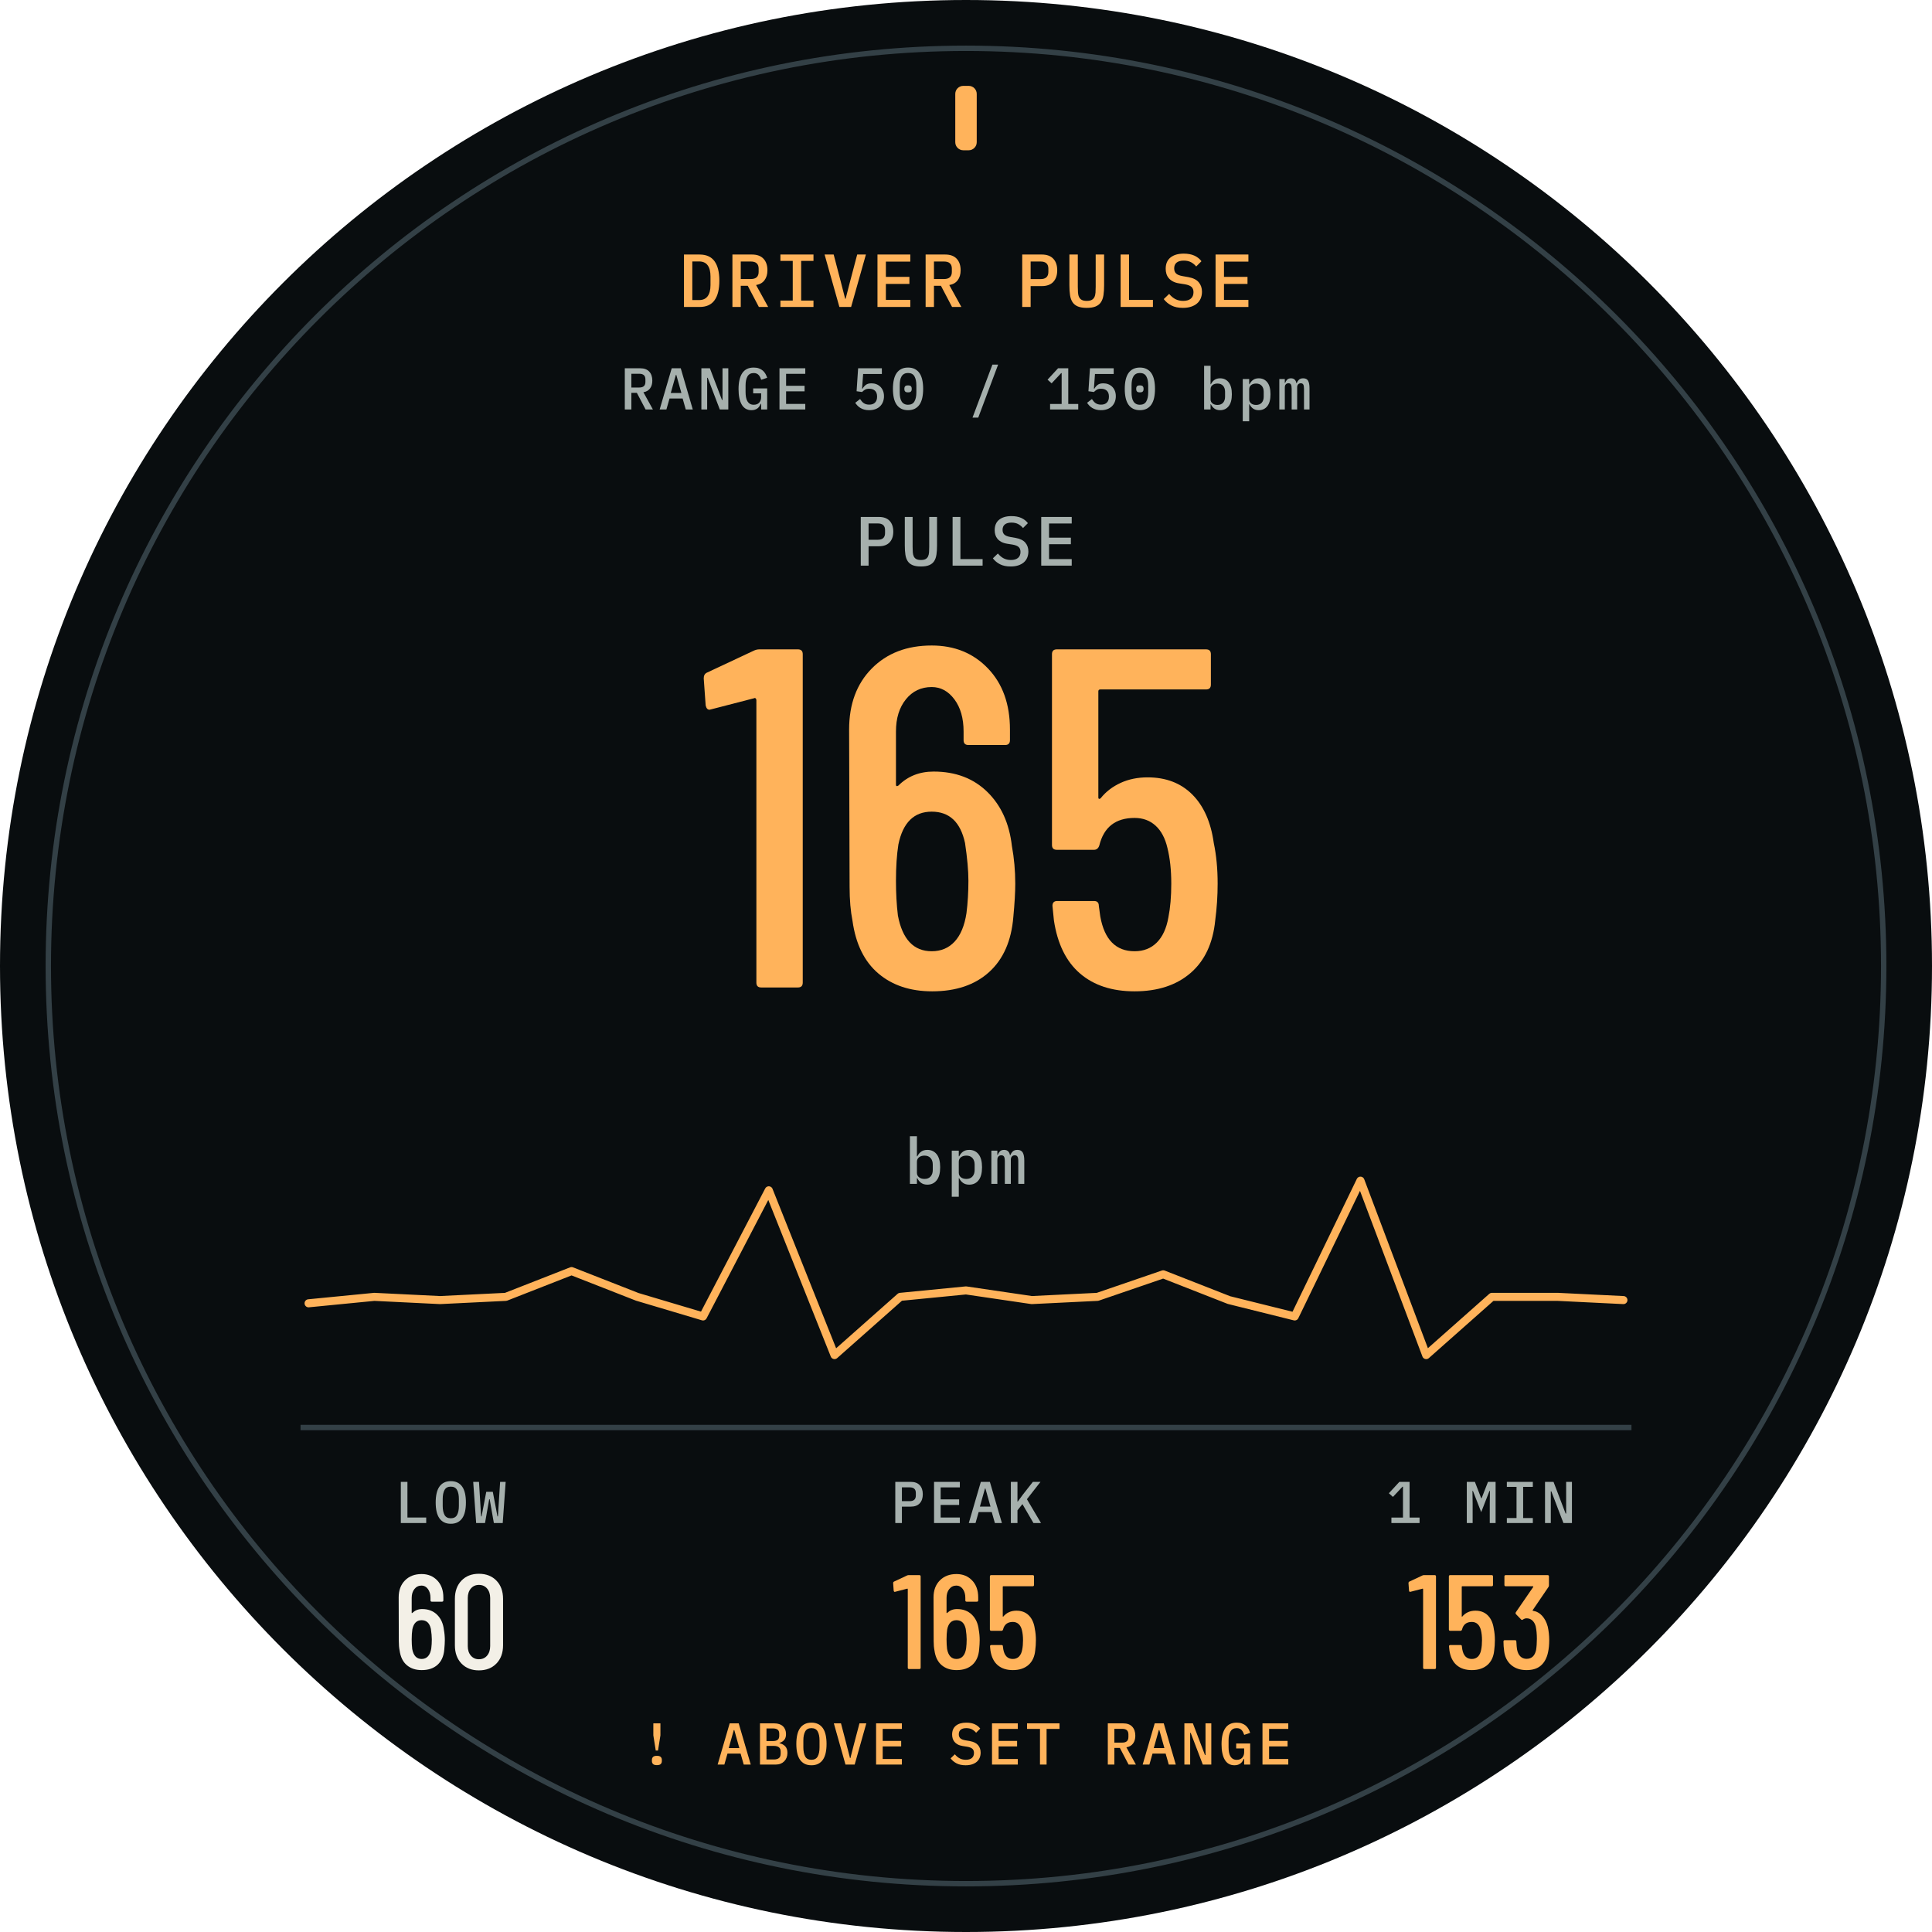
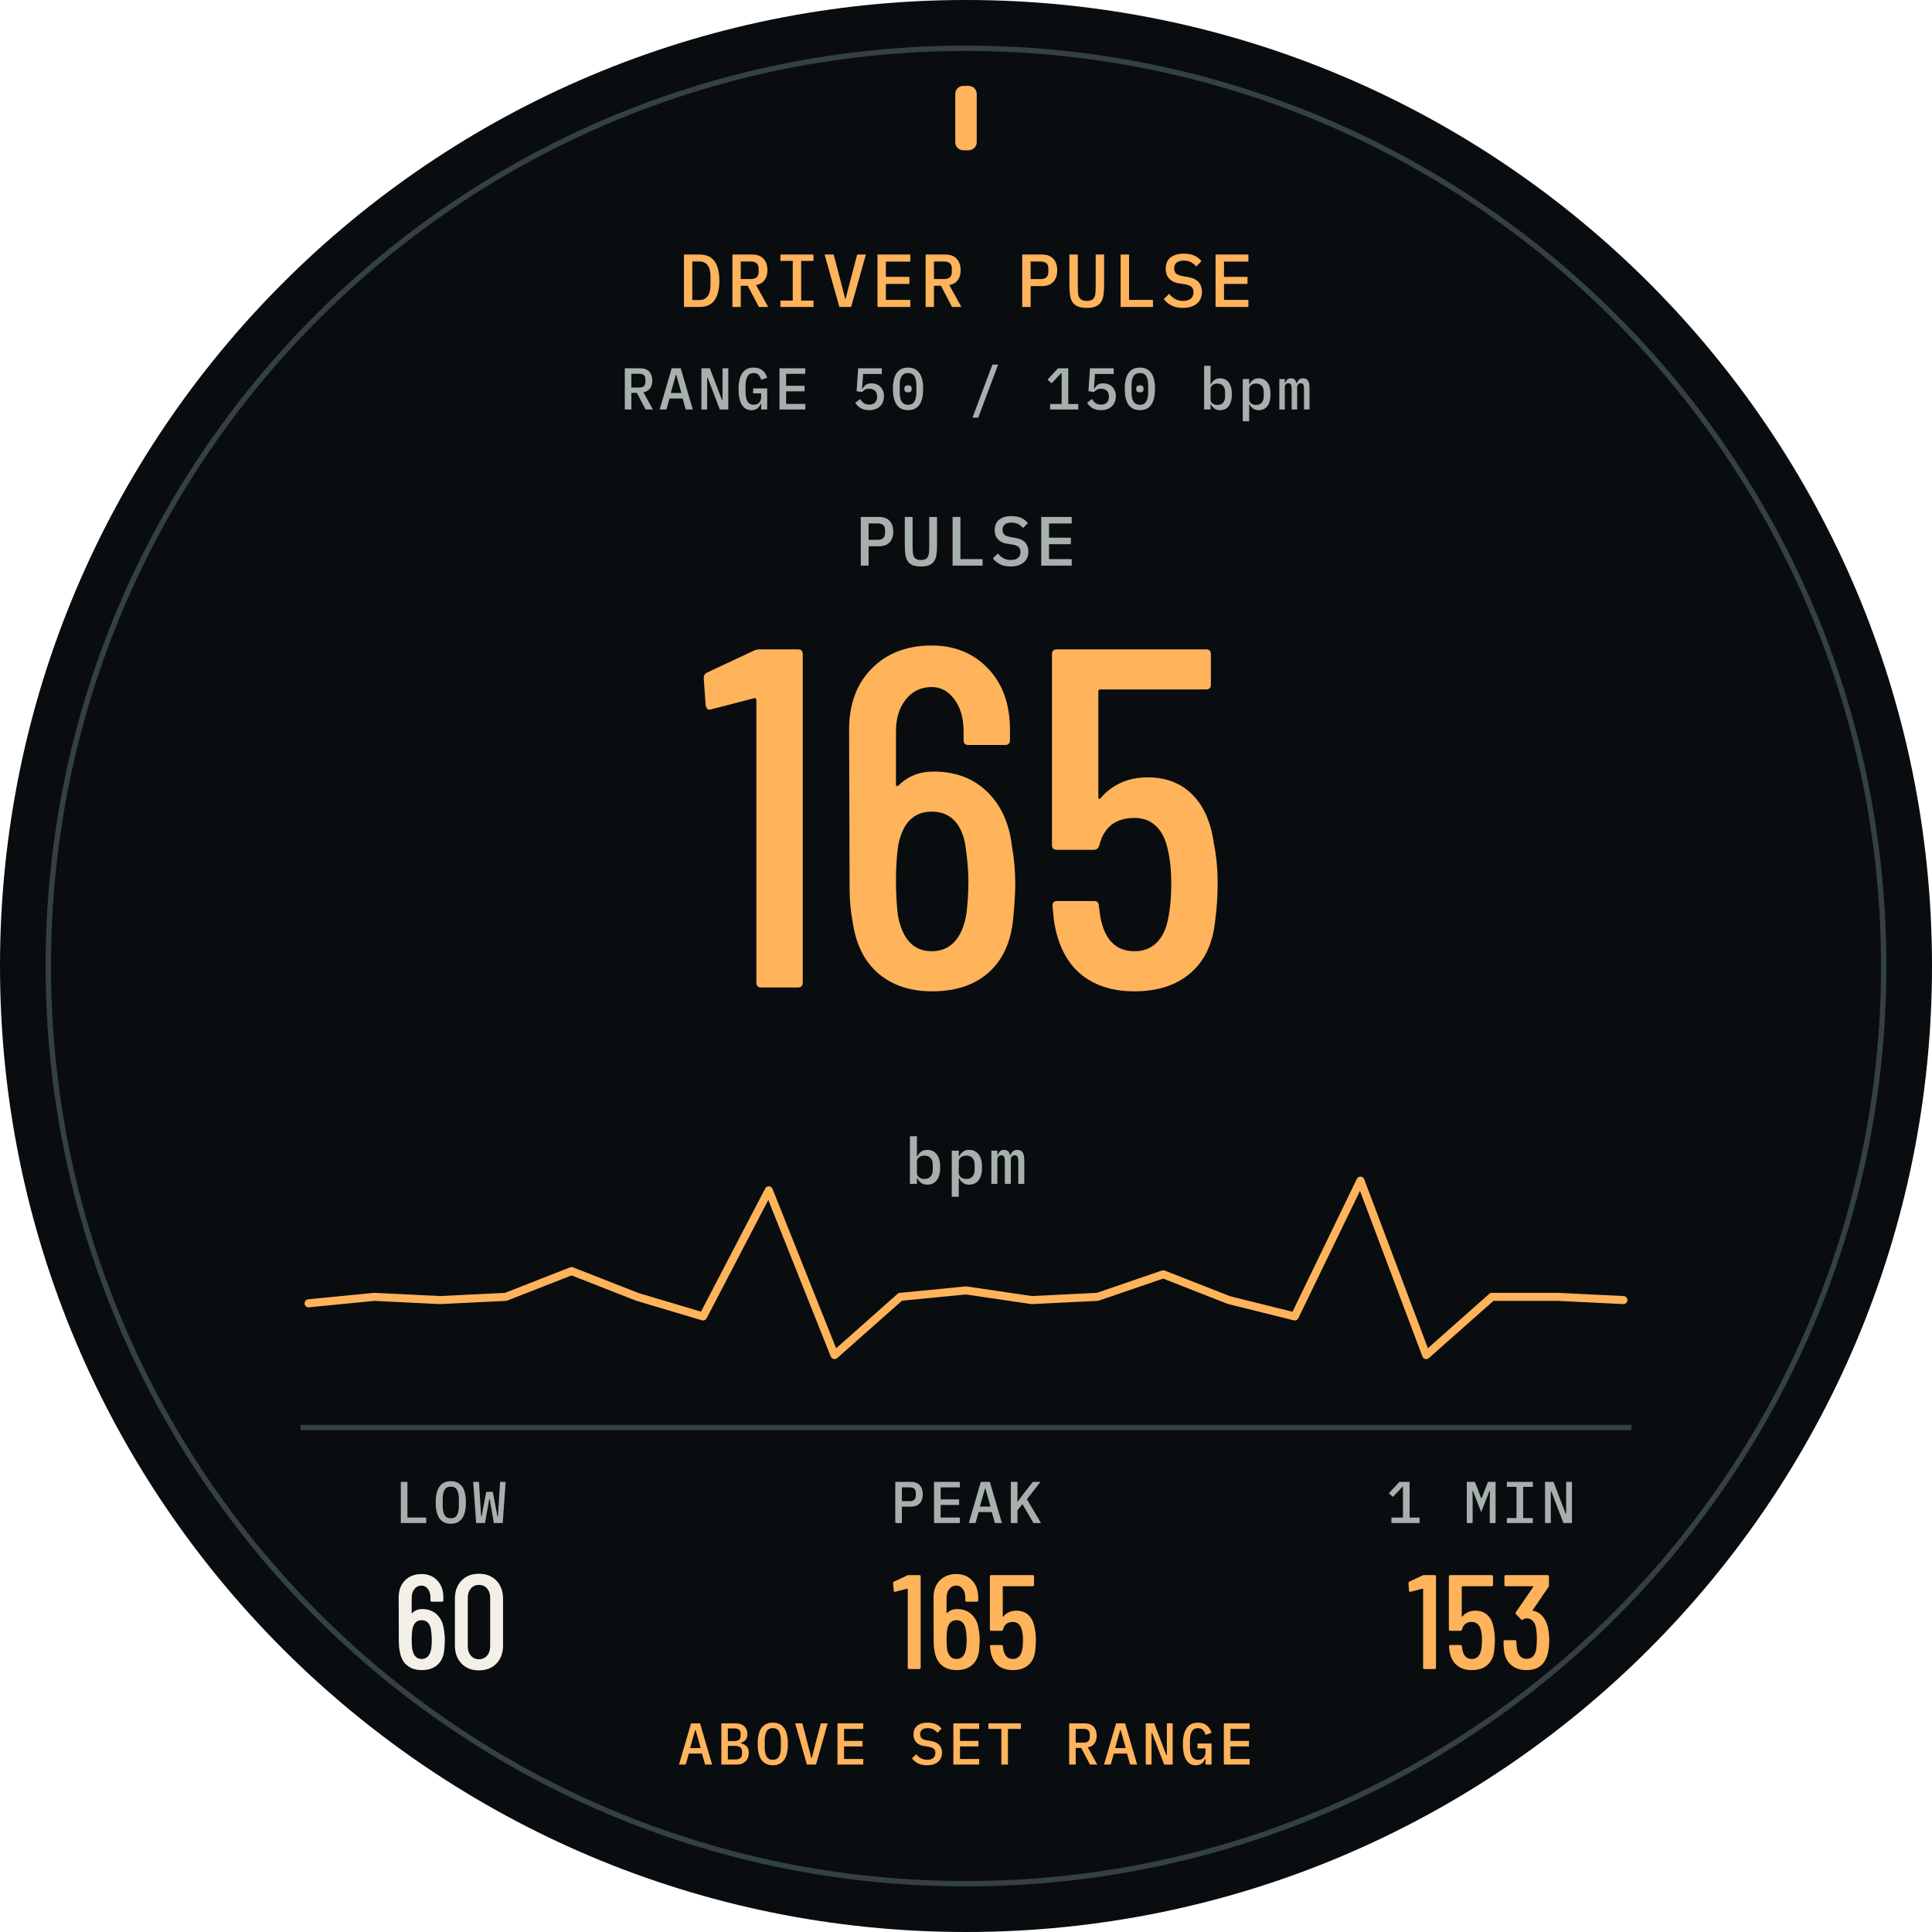
<svg xmlns="http://www.w3.org/2000/svg" width="720" height="720" viewBox="0 0 720 720" role="group" aria-label="心率 / 趋势">
  <defs>
    <clipPath id="round">
      <circle cx="360" cy="360" r="360" />
    </clipPath>
  </defs>
  <g clip-path="url(#round)">
    <circle cx="360" cy="360" r="360" fill="#090D0F" />
    <circle cx="360" cy="360" r="342" fill="none" stroke="#334046" stroke-width="2" />
    <rect x="356" y="32" width="8" height="24" rx="3" fill="#FFB35B" />
    <g aria-label="DRIVER PULSE" fill="#FFB35B">
      <path d="M254.896 94.856H260.72Q264.472 94.856 266.278 97.348Q268.084 99.84 268.084 104.628Q268.084 109.416 266.278 111.908Q264.472 114.4 260.72 114.4H254.896ZM260.524 111.824Q262.68 111.824 263.73 110.382Q264.78 108.94 264.78 106.252V103.004Q264.78 100.316 263.73 98.874Q262.68 97.432 260.524 97.432H258.004V111.824Z" />
      <path d="M276.06 114.4H272.952V94.856H280.26Q283.06 94.856 284.53 96.424Q286.0 97.992 286.0 100.736Q286.0 102.976 284.908 104.432Q283.816 105.888 281.772 106.224L286.28 114.4H282.808L278.664 106.504H276.06ZM279.812 103.984Q282.724 103.984 282.724 101.324V100.12Q282.724 97.46 279.812 97.46H276.06V103.984Z" />
      <path d="M290.84 114.4V112.02H295.432V97.236H290.84V94.856H303.16V97.236H298.568V112.02H303.16V114.4Z" />
      <path d="M312.816 114.4 307.3 94.856H310.688L313.264 104.712L314.972 111.348H315.14L316.848 104.712L319.452 94.856H322.7L317.184 114.4Z" />
      <path d="M327.008 114.4V94.856H339.244V97.488H330.144V103.172H338.908V105.804H330.144V111.768H339.244V114.4Z" />
      <path d="M348.06 114.4H344.952V94.856H352.26Q355.06 94.856 356.53 96.424Q358.0 97.992 358.0 100.736Q358.0 102.976 356.908 104.432Q355.816 105.888 353.772 106.224L358.28 114.4H354.808L350.664 106.504H348.06ZM351.812 103.984Q354.724 103.984 354.724 101.324V100.12Q354.724 97.46 351.812 97.46H348.06V103.984Z" />
      <path d="M380.952 114.4V94.856H388.26Q391.06 94.856 392.53 96.424Q394.0 97.992 394.0 100.736Q394.0 103.48 392.53 105.048Q391.06 106.616 388.26 106.616H384.088V114.4ZM384.088 104.012H387.784Q390.696 104.012 390.696 101.324V100.12Q390.696 97.46 387.784 97.46H384.088Z" />
      <path d="M401.668 94.856V106.868Q401.668 108.072 401.738 109.052Q401.808 110.032 402.144 110.718Q402.48 111.404 403.152 111.768Q403.824 112.132 405.0 112.132Q406.176 112.132 406.848 111.768Q407.52 111.404 407.856 110.718Q408.192 110.032 408.262 109.052Q408.332 108.072 408.332 106.868V94.856H411.468V106.308Q411.468 108.408 411.23 109.99Q410.992 111.572 410.292 112.622Q409.592 113.672 408.318 114.204Q407.044 114.736 405.0 114.736Q402.956 114.736 401.682 114.204Q400.408 113.672 399.708 112.622Q399.008 111.572 398.77 109.99Q398.532 108.408 398.532 106.308V94.856Z" />
      <path d="M417.624 114.4V94.856H420.76V111.768H429.664V114.4Z" />
      <path d="M440.832 114.736Q438.284 114.736 436.548 113.84Q434.812 112.944 433.692 111.46L435.708 109.528Q436.828 110.872 438.088 111.502Q439.348 112.132 440.944 112.132Q442.792 112.132 443.786 111.292Q444.78 110.452 444.78 108.884Q444.78 107.624 444.052 106.938Q443.324 106.252 441.56 105.944L439.432 105.608Q438.032 105.384 437.08 104.866Q436.128 104.348 435.54 103.634Q434.952 102.92 434.686 102.038Q434.42 101.156 434.42 100.176Q434.42 97.404 436.212 95.962Q438.004 94.52 441.14 94.52Q443.464 94.52 445.102 95.262Q446.74 96.004 447.748 97.348L445.788 99.308Q444.976 98.328 443.87 97.726Q442.764 97.124 441.14 97.124Q439.404 97.124 438.494 97.866Q437.584 98.608 437.584 100.036Q437.584 101.24 438.298 101.926Q439.012 102.612 440.832 102.92L442.904 103.284Q445.536 103.76 446.74 105.202Q447.944 106.644 447.944 108.716Q447.944 110.06 447.482 111.18Q447.02 112.3 446.11 113.084Q445.2 113.868 443.87 114.302Q442.54 114.736 440.832 114.736Z" />
      <path d="M453.008 114.4V94.856H465.244V97.488H456.144V103.172H464.908V105.804H456.144V111.768H465.244V114.4Z" />
    </g>
    <g aria-label="RANGE 50 / 150 bpm" fill="#A6B0AD">
      <path d="M235.29 152.6H232.848V137.244H238.59Q240.79 137.244 241.945 138.476Q243.1 139.708 243.1 141.864Q243.1 143.624 242.242 144.768Q241.384 145.912 239.778 146.176L243.32 152.6H240.592L237.336 146.396H235.29ZM238.238 144.416Q240.526 144.416 240.526 142.326V141.38Q240.526 139.29 238.238 139.29H235.29V144.416Z" />
      <path d="M255.564 152.6 254.398 148.508H249.514L248.348 152.6H245.84L250.328 137.244H253.694L258.182 152.6ZM252.044 139.73H251.868L249.976 146.462H253.936Z" />
      <path d="M263.738 140.786H263.54V152.6H261.384V137.244H264.552L269.062 149.058H269.26V137.244H271.416V152.6H268.248Z" />
      <path d="M283.66 150.488H283.506Q283.308 150.95 283.033 151.379Q282.758 151.808 282.351 152.138Q281.944 152.468 281.372 152.666Q280.8 152.864 280.052 152.864Q277.654 152.864 276.444 150.818Q275.234 148.772 275.234 145.032Q275.234 141.116 276.62 139.048Q278.006 136.98 280.866 136.98Q281.988 136.98 282.835 137.288Q283.682 137.596 284.276 138.113Q284.87 138.63 285.266 139.323Q285.662 140.016 285.904 140.786L283.682 141.534Q283.506 141.028 283.286 140.577Q283.066 140.126 282.747 139.774Q282.428 139.422 281.977 139.224Q281.526 139.026 280.888 139.026Q279.282 139.026 278.567 140.269Q277.852 141.512 277.852 143.624V146.066Q277.852 147.122 278.006 148.002Q278.16 148.882 278.523 149.509Q278.886 150.136 279.469 150.488Q280.052 150.84 280.888 150.84Q282.23 150.84 282.945 150.037Q283.66 149.234 283.66 147.98V146.594H280.69V144.746H285.904V152.6H283.66Z" />
      <path d="M290.492 152.6V137.244H300.106V139.312H292.956V143.778H299.842V145.846H292.956V150.532H300.106V152.6Z" />
      <path d="M328.642 139.378H321.668L321.272 144.834H321.448Q321.976 143.932 322.724 143.393Q323.472 142.854 324.77 142.854Q325.76 142.854 326.607 143.184Q327.454 143.514 328.081 144.13Q328.708 144.746 329.071 145.637Q329.434 146.528 329.434 147.65Q329.434 148.794 329.06 149.751Q328.686 150.708 327.982 151.401Q327.278 152.094 326.244 152.479Q325.21 152.864 323.89 152.864Q322.856 152.864 322.053 152.633Q321.25 152.402 320.623 152.017Q319.996 151.632 319.534 151.137Q319.072 150.642 318.72 150.114L320.524 148.706Q320.81 149.146 321.129 149.531Q321.448 149.916 321.844 150.202Q322.24 150.488 322.757 150.642Q323.274 150.796 323.934 150.796Q325.364 150.796 326.112 150.015Q326.86 149.234 326.86 147.892V147.716Q326.86 146.374 326.101 145.626Q325.342 144.878 323.934 144.878Q322.9 144.878 322.306 145.252Q321.712 145.626 321.272 146.088L319.226 145.802L319.798 137.244H328.642Z" />
      <path d="M338.4 152.864Q336.948 152.864 335.881 152.325Q334.814 151.786 334.121 150.774Q333.428 149.762 333.098 148.288Q332.768 146.814 332.768 144.922Q332.768 143.052 333.098 141.567Q333.428 140.082 334.121 139.07Q334.814 138.058 335.881 137.519Q336.948 136.98 338.4 136.98Q339.852 136.98 340.919 137.519Q341.986 138.058 342.679 139.07Q343.372 140.082 343.702 141.567Q344.032 143.052 344.032 144.922Q344.032 146.814 343.702 148.288Q343.372 149.762 342.679 150.774Q341.986 151.786 340.919 152.325Q339.852 152.864 338.4 152.864ZM338.4 150.84Q340.072 150.84 340.787 149.597Q341.502 148.354 341.502 146.242V143.602Q341.502 141.49 340.787 140.247Q340.072 139.004 338.4 139.004Q337.564 139.004 336.97 139.323Q336.376 139.642 336.002 140.247Q335.628 140.852 335.463 141.699Q335.298 142.546 335.298 143.602V146.242Q335.298 147.298 335.463 148.145Q335.628 148.992 336.002 149.597Q336.376 150.202 336.97 150.521Q337.564 150.84 338.4 150.84ZM338.4 146.22Q337.63 146.22 337.333 145.912Q337.036 145.604 337.036 145.164V144.68Q337.036 144.24 337.333 143.932Q337.63 143.624 338.4 143.624Q339.17 143.624 339.467 143.932Q339.764 144.24 339.764 144.68V145.164Q339.764 145.604 339.467 145.912Q339.17 146.22 338.4 146.22Z" />
      <path d="M362.426 155.636 369.84 135.88H371.974L364.56 155.636Z" />
      <path d="M391.336 152.6V150.554H395.648V139.048H395.472L391.908 142.854L390.39 141.49L394.306 137.244H398.112V150.554H401.83V152.6Z" />
      <path d="M415.042 139.378H408.068L407.672 144.834H407.848Q408.376 143.932 409.124 143.393Q409.872 142.854 411.17 142.854Q412.16 142.854 413.007 143.184Q413.854 143.514 414.481 144.13Q415.108 144.746 415.471 145.637Q415.834 146.528 415.834 147.65Q415.834 148.794 415.46 149.751Q415.086 150.708 414.382 151.401Q413.678 152.094 412.644 152.479Q411.61 152.864 410.29 152.864Q409.256 152.864 408.453 152.633Q407.65 152.402 407.023 152.017Q406.396 151.632 405.934 151.137Q405.472 150.642 405.12 150.114L406.924 148.706Q407.21 149.146 407.529 149.531Q407.848 149.916 408.244 150.202Q408.64 150.488 409.157 150.642Q409.674 150.796 410.334 150.796Q411.764 150.796 412.512 150.015Q413.26 149.234 413.26 147.892V147.716Q413.26 146.374 412.501 145.626Q411.742 144.878 410.334 144.878Q409.3 144.878 408.706 145.252Q408.112 145.626 407.672 146.088L405.626 145.802L406.198 137.244H415.042Z" />
      <path d="M424.8 152.864Q423.348 152.864 422.281 152.325Q421.214 151.786 420.521 150.774Q419.828 149.762 419.498 148.288Q419.168 146.814 419.168 144.922Q419.168 143.052 419.498 141.567Q419.828 140.082 420.521 139.07Q421.214 138.058 422.281 137.519Q423.348 136.98 424.8 136.98Q426.252 136.98 427.319 137.519Q428.386 138.058 429.079 139.07Q429.772 140.082 430.102 141.567Q430.432 143.052 430.432 144.922Q430.432 146.814 430.102 148.288Q429.772 149.762 429.079 150.774Q428.386 151.786 427.319 152.325Q426.252 152.864 424.8 152.864ZM424.8 150.84Q426.472 150.84 427.187 149.597Q427.902 148.354 427.902 146.242V143.602Q427.902 141.49 427.187 140.247Q426.472 139.004 424.8 139.004Q423.964 139.004 423.37 139.323Q422.776 139.642 422.402 140.247Q422.028 140.852 421.863 141.699Q421.698 142.546 421.698 143.602V146.242Q421.698 147.298 421.863 148.145Q422.028 148.992 422.402 149.597Q422.776 150.202 423.37 150.521Q423.964 150.84 424.8 150.84ZM424.8 146.22Q424.03 146.22 423.733 145.912Q423.436 145.604 423.436 145.164V144.68Q423.436 144.24 423.733 143.932Q424.03 143.624 424.8 143.624Q425.57 143.624 425.867 143.932Q426.164 144.24 426.164 144.68V145.164Q426.164 145.604 425.867 145.912Q425.57 146.22 424.8 146.22Z" />
      <path d="M448.738 136.32H451.136V143.184H451.268Q451.774 142.15 452.61 141.567Q453.446 140.984 454.7 140.984Q456.702 140.984 457.89 142.48Q459.078 143.976 459.078 146.924Q459.078 149.872 457.89 151.368Q456.702 152.864 454.7 152.864Q453.446 152.864 452.61 152.281Q451.774 151.698 451.268 150.664H451.136V152.6H448.738ZM453.71 150.906Q455.074 150.906 455.811 150.07Q456.548 149.234 456.548 147.848V146.0Q456.548 144.614 455.811 143.778Q455.074 142.942 453.71 142.942Q453.182 142.942 452.72 143.074Q452.258 143.206 451.906 143.47Q451.554 143.734 451.345 144.119Q451.136 144.504 451.136 145.032V148.816Q451.136 149.344 451.345 149.729Q451.554 150.114 451.906 150.378Q452.258 150.642 452.72 150.774Q453.182 150.906 453.71 150.906Z" />
      <path d="M463.138 141.248H465.536V143.184H465.668Q466.174 142.15 467.01 141.567Q467.846 140.984 469.1 140.984Q471.102 140.984 472.29 142.48Q473.478 143.976 473.478 146.924Q473.478 149.872 472.29 151.368Q471.102 152.864 469.1 152.864Q467.846 152.864 467.01 152.281Q466.174 151.698 465.668 150.664H465.536V157.0H463.138ZM468.11 150.906Q469.474 150.906 470.211 150.07Q470.948 149.234 470.948 147.848V146.0Q470.948 144.614 470.211 143.778Q469.474 142.942 468.11 142.942Q467.582 142.942 467.12 143.074Q466.658 143.206 466.306 143.47Q465.954 143.734 465.745 144.119Q465.536 144.504 465.536 145.032V148.816Q465.536 149.344 465.745 149.729Q465.954 150.114 466.306 150.378Q466.658 150.642 467.12 150.774Q467.582 150.906 468.11 150.906Z" />
      <path d="M476.768 152.6V141.248H478.814V142.722H478.924Q479.188 141.996 479.683 141.49Q480.178 140.984 481.102 140.984Q482.004 140.984 482.499 141.479Q482.994 141.974 483.126 142.832H483.214Q483.522 142.062 484.072 141.523Q484.622 140.984 485.656 140.984Q486.976 140.984 487.493 141.908Q488.01 142.832 488.01 144.614V152.6H485.964V144.922Q485.964 143.734 485.678 143.283Q485.392 142.832 484.754 142.832Q484.182 142.832 483.797 143.217Q483.412 143.602 483.412 144.372V152.6H481.366V144.922Q481.366 143.734 481.091 143.283Q480.816 142.832 480.178 142.832Q479.584 142.832 479.199 143.217Q478.814 143.602 478.814 144.372V152.6Z" />
    </g>
    <g data-field="heart" data-state="alert" data-severity="advisory" aria-label="ABOVE SET RANGE">
      <g aria-label="PULSE" fill="#A6B0AD">
        <path d="M320.784 210.8V192.652H327.57Q330.17 192.652 331.535 194.108Q332.9 195.564 332.9 198.112Q332.9 200.66 331.535 202.116Q330.17 203.572 327.57 203.572H323.696V210.8ZM323.696 201.154H327.128Q329.832 201.154 329.832 198.658V197.54Q329.832 195.07 327.128 195.07H323.696Z" />
        <path d="M340.106 192.652V203.806Q340.106 204.924 340.171 205.834Q340.236 206.744 340.548 207.381Q340.86 208.018 341.484 208.356Q342.108 208.694 343.2 208.694Q344.292 208.694 344.916 208.356Q345.54 208.018 345.852 207.381Q346.164 206.744 346.229 205.834Q346.294 204.924 346.294 203.806V192.652H349.206V203.286Q349.206 205.236 348.985 206.705Q348.764 208.174 348.114 209.149Q347.464 210.124 346.281 210.618Q345.098 211.112 343.2 211.112Q341.302 211.112 340.119 210.618Q338.936 210.124 338.286 209.149Q337.636 208.174 337.415 206.705Q337.194 205.236 337.194 203.286V192.652Z" />
        <path d="M355.008 210.8V192.652H357.92V208.356H366.188V210.8Z" />
        <path d="M376.644 211.112Q374.278 211.112 372.666 210.28Q371.054 209.448 370.014 208.07L371.886 206.276Q372.926 207.524 374.096 208.109Q375.266 208.694 376.748 208.694Q378.464 208.694 379.387 207.914Q380.31 207.134 380.31 205.678Q380.31 204.508 379.634 203.871Q378.958 203.234 377.32 202.948L375.344 202.636Q374.044 202.428 373.16 201.947Q372.276 201.466 371.73 200.803Q371.184 200.14 370.937 199.321Q370.69 198.502 370.69 197.592Q370.69 195.018 372.354 193.679Q374.018 192.34 376.93 192.34Q379.088 192.34 380.609 193.029Q382.13 193.718 383.066 194.966L381.246 196.786Q380.492 195.876 379.465 195.317Q378.438 194.758 376.93 194.758Q375.318 194.758 374.473 195.447Q373.628 196.136 373.628 197.462Q373.628 198.58 374.291 199.217Q374.954 199.854 376.644 200.14L378.568 200.478Q381.012 200.92 382.13 202.259Q383.248 203.598 383.248 205.522Q383.248 206.77 382.819 207.81Q382.39 208.85 381.545 209.578Q380.7 210.306 379.465 210.709Q378.23 211.112 376.644 211.112Z" />
        <path d="M388.036 210.8V192.652H399.398V195.096H390.948V200.374H399.086V202.818H390.948V208.356H399.398V210.8Z" />
      </g>
      <g aria-label="165" fill="#FFB35B">
        <path d="M282.96 242.0H297.36Q299.16 242.0 299.16 243.8V366.2Q299.16 368.0 297.36 368.0H283.68Q281.88 368.0 281.88 366.2V260.9Q281.88 260.54 281.61 260.27Q281.34 260.0 281.16 260.18L265.14 264.32L264.42 264.5Q263.34 264.5 262.98 262.88L262.26 252.8Q262.26 251.18 263.52 250.64L280.8 242.54Q281.88 242.0 282.96 242.0Z" />
        <path d="M378.36 329.3Q378.36 334.16 377.64 341.72Q376.56 355.04 368.64 362.24Q360.72 369.44 347.4 369.44Q335.16 369.44 327.33 362.78Q319.5 356.12 317.7 343.16Q316.62 337.76 316.62 330.56L316.44 271.88Q316.44 257.66 324.9 249.11Q333.36 240.56 347.22 240.56Q360.0 240.56 368.19 249.11Q376.38 257.66 376.38 271.88V275.84Q376.38 277.64 374.58 277.64H360.9Q359.1 277.64 359.1 275.84V272.6Q359.1 265.22 355.68 260.63Q352.26 256.04 347.22 256.04Q341.28 256.04 337.59 260.63Q333.9 265.22 333.9 272.6V292.4Q333.9 293.3 334.8 292.76Q340.02 287.54 347.94 287.54Q360.18 287.54 367.92 295.1Q375.66 302.66 377.1 315.26Q378.36 322.1 378.36 329.3ZM360.9 328.22Q360.9 322.64 359.64 314.18Q357.12 302.48 347.22 302.48Q337.32 302.48 334.8 314.72Q333.9 320.48 333.9 328.22Q333.9 335.24 334.62 341.18Q337.14 354.5 347.22 354.5Q352.44 354.5 355.77 350.9Q359.1 347.3 360.18 340.28Q360.9 334.52 360.9 328.22Z" />
        <path d="M453.78 329.3Q453.78 336.14 452.88 342.98Q451.62 355.76 443.7 362.6Q435.78 369.44 422.82 369.44Q410.22 369.44 402.48 362.78Q394.74 356.12 392.76 342.98L392.22 337.58Q392.22 335.78 394.02 335.78H407.7Q409.5 335.78 409.5 337.58L410.04 341.54Q412.38 354.5 422.82 354.5Q427.86 354.5 431.1 351.26Q434.34 348.02 435.42 341.9Q436.5 336.5 436.5 329.3Q436.5 321.74 435.06 315.98Q433.8 310.58 430.65 307.7Q427.5 304.82 422.82 304.82Q412.2 304.82 409.68 315.08Q409.14 316.7 407.7 316.7H393.84Q392.04 316.7 392.04 314.9V243.8Q392.04 242.0 393.84 242.0H449.46Q451.26 242.0 451.26 243.8V255.14Q451.26 256.94 449.46 256.94H410.04Q409.32 256.94 409.32 257.66V297.26Q409.32 297.62 409.59 297.71Q409.86 297.8 410.22 297.44Q413.1 293.84 417.6 291.77Q422.1 289.7 427.68 289.7Q437.94 289.7 444.33 296.09Q450.72 302.48 452.34 314.18Q453.78 321.02 453.78 329.3Z" />
      </g>
      <g aria-label="bpm" fill="#A6B0AD">
        <path d="M339.096 423.44H341.712V430.928H341.856Q342.408 429.8 343.32 429.164Q344.232 428.528 345.6 428.528Q347.784 428.528 349.08 430.16Q350.376 431.792 350.376 435.008Q350.376 438.224 349.08 439.856Q347.784 441.488 345.6 441.488Q344.232 441.488 343.32 440.852Q342.408 440.216 341.856 439.088H341.712V441.2H339.096ZM344.52 439.352Q346.008 439.352 346.812 438.44Q347.616 437.528 347.616 436.016V434.0Q347.616 432.488 346.812 431.576Q346.008 430.664 344.52 430.664Q343.944 430.664 343.44 430.808Q342.936 430.952 342.552 431.24Q342.168 431.528 341.94 431.948Q341.712 432.368 341.712 432.944V437.072Q341.712 437.648 341.94 438.068Q342.168 438.488 342.552 438.776Q342.936 439.064 343.44 439.208Q343.944 439.352 344.52 439.352Z" />
        <path d="M354.696 428.816H357.312V430.928H357.456Q358.008 429.8 358.92 429.164Q359.832 428.528 361.2 428.528Q363.384 428.528 364.68 430.16Q365.976 431.792 365.976 435.008Q365.976 438.224 364.68 439.856Q363.384 441.488 361.2 441.488Q359.832 441.488 358.92 440.852Q358.008 440.216 357.456 439.088H357.312V446.0H354.696ZM360.12 439.352Q361.608 439.352 362.412 438.44Q363.216 437.528 363.216 436.016V434.0Q363.216 432.488 362.412 431.576Q361.608 430.664 360.12 430.664Q359.544 430.664 359.04 430.808Q358.536 430.952 358.152 431.24Q357.768 431.528 357.54 431.948Q357.312 432.368 357.312 432.944V437.072Q357.312 437.648 357.54 438.068Q357.768 438.488 358.152 438.776Q358.536 439.064 359.04 439.208Q359.544 439.352 360.12 439.352Z" />
        <path d="M369.456 441.2V428.816H371.688V430.424H371.808Q372.096 429.632 372.636 429.08Q373.176 428.528 374.184 428.528Q375.168 428.528 375.708 429.068Q376.248 429.608 376.392 430.544H376.488Q376.824 429.704 377.424 429.116Q378.024 428.528 379.152 428.528Q380.592 428.528 381.156 429.536Q381.72 430.544 381.72 432.488V441.2H379.488V432.824Q379.488 431.528 379.176 431.036Q378.864 430.544 378.168 430.544Q377.544 430.544 377.124 430.964Q376.704 431.384 376.704 432.224V441.2H374.472V432.824Q374.472 431.528 374.172 431.036Q373.872 430.544 373.176 430.544Q372.528 430.544 372.108 430.964Q371.688 431.384 371.688 432.224V441.2Z" />
      </g>
    </g>
    <path data-live-indicator="heart-trend" d="M115.0 485.7 L139.5 483.3 L164.0 484.5 L188.5 483.3 L213.0 473.7 L237.5 483.3 L262.0 490.6 L286.5 443.6 L311.0 505.0 L335.5 483.3 L360.0 480.9 L384.5 484.5 L409.0 483.3 L433.5 474.9 L458.0 484.5 L482.5 490.6 L507.0 440.0 L531.5 505.0 L556.0 483.3 L580.5 483.3 L605.0 484.5" fill="none" stroke="#FFB35B" stroke-width="3" stroke-linecap="round" stroke-linejoin="round" />
    <path d="M112 532H608" fill="none" stroke="#334046" stroke-width="2" />
    <g aria-label="LOW" fill="#A6B0AD">
      <path d="M149.376 567.6V552.244H151.84V565.532H158.836V567.6Z" />
      <path d="M168.0 567.864Q166.548 567.864 165.481 567.325Q164.414 566.786 163.721 565.774Q163.028 564.762 162.698 563.288Q162.368 561.814 162.368 559.922Q162.368 558.052 162.698 556.567Q163.028 555.082 163.721 554.07Q164.414 553.058 165.481 552.519Q166.548 551.98 168.0 551.98Q169.452 551.98 170.519 552.519Q171.586 553.058 172.279 554.07Q172.972 555.082 173.302 556.567Q173.632 558.052 173.632 559.922Q173.632 561.814 173.302 563.288Q172.972 564.762 172.279 565.774Q171.586 566.786 170.519 567.325Q169.452 567.864 168.0 567.864ZM168.0 565.818Q169.65 565.818 170.332 564.575Q171.014 563.332 171.014 561.198V558.624Q171.014 556.512 170.332 555.269Q169.65 554.026 168.0 554.026Q166.35 554.026 165.668 555.269Q164.986 556.512 164.986 558.624V561.22Q164.986 563.332 165.668 564.575Q166.35 565.818 168.0 565.818Z" />
      <path d="M177.45 567.6 176.35 552.244H178.506L179.056 561.176L179.298 565.114H179.474L181.212 555.962H183.654L185.392 565.114H185.568L185.81 561.176L186.382 552.244H188.45L187.35 567.6H184.05L182.488 558.712H182.312L180.75 567.6Z" />
    </g>
    <g aria-label="60" fill="#F3F0E7">
      <path d="M165.775 611.25Q165.775 612.6 165.575 614.7Q165.275 618.4 163.075 620.4Q160.875 622.4 157.175 622.4Q153.775 622.4 151.6 620.55Q149.425 618.7 148.925 615.1Q148.625 613.6 148.625 611.6L148.575 595.3Q148.575 591.35 150.925 588.975Q153.275 586.6 157.125 586.6Q160.675 586.6 162.95 588.975Q165.225 591.35 165.225 595.3V596.4Q165.225 596.9 164.725 596.9H160.925Q160.425 596.9 160.425 596.4V595.5Q160.425 593.45 159.475 592.175Q158.525 590.9 157.125 590.9Q155.475 590.9 154.45 592.175Q153.425 593.45 153.425 595.5V601.0Q153.425 601.25 153.675 601.1Q155.125 599.65 157.325 599.65Q160.725 599.65 162.875 601.75Q165.025 603.85 165.425 607.35Q165.775 609.25 165.775 611.25ZM160.925 610.95Q160.925 609.4 160.575 607.05Q159.875 603.8 157.125 603.8Q154.375 603.8 153.675 607.2Q153.425 608.8 153.425 610.95Q153.425 612.9 153.625 614.55Q154.325 618.25 157.125 618.25Q158.575 618.25 159.5 617.25Q160.425 616.25 160.725 614.3Q160.925 612.7 160.925 610.95Z" />
      <path d="M169.525 613.15V595.85Q169.525 591.6 171.975 589.05Q174.425 586.5 178.475 586.5Q182.525 586.5 185.0 589.05Q187.475 591.6 187.475 595.85V613.15Q187.475 617.4 185.0 619.95Q182.525 622.5 178.475 622.5Q174.425 622.5 171.975 619.95Q169.525 617.4 169.525 613.15ZM182.675 613.45V595.55Q182.675 593.35 181.525 592.0Q180.375 590.65 178.475 590.65Q176.625 590.65 175.475 592.0Q174.325 593.35 174.325 595.55V613.45Q174.325 615.65 175.475 617.0Q176.625 618.35 178.475 618.35Q180.375 618.35 181.525 617.0Q182.675 615.65 182.675 613.45Z" />
    </g>
    <g aria-label="PEAK" fill="#A6B0AD">
      <path d="M333.648 567.6V552.244H339.39Q341.59 552.244 342.745 553.476Q343.9 554.708 343.9 556.864Q343.9 559.02 342.745 560.252Q341.59 561.484 339.39 561.484H336.112V567.6ZM336.112 559.438H339.016Q341.304 559.438 341.304 557.326V556.38Q341.304 554.29 339.016 554.29H336.112Z" />
      <path d="M348.092 567.6V552.244H357.706V554.312H350.556V558.778H357.442V560.846H350.556V565.532H357.706V567.6Z" />
      <path d="M370.764 567.6 369.598 563.508H364.714L363.548 567.6H361.04L365.528 552.244H368.894L373.382 567.6ZM367.244 554.73H367.068L365.176 561.462H369.136Z" />
      <path d="M381.028 560.538 379.18 562.848V567.6H376.716V552.244H379.18V559.592H379.29L381.16 557.04L384.922 552.244H387.76L382.7 558.712L387.958 567.6H385.142Z" />
    </g>
    <g aria-label="165" fill="#FFB35B">
      <path d="M338.6 587.0H342.6Q343.1 587.0 343.1 587.5V621.5Q343.1 622.0 342.6 622.0H338.8Q338.3 622.0 338.3 621.5V592.25Q338.3 592.15 338.225 592.075Q338.15 592.0 338.1 592.05L333.65 593.2L333.45 593.25Q333.15 593.25 333.05 592.8L332.85 590.0Q332.85 589.55 333.2 589.4L338.0 587.15Q338.3 587.0 338.6 587.0Z" />
      <path d="M365.1 611.25Q365.1 612.6 364.9 614.7Q364.6 618.4 362.4 620.4Q360.2 622.4 356.5 622.4Q353.1 622.4 350.925 620.55Q348.75 618.7 348.25 615.1Q347.95 613.6 347.95 611.6L347.9 595.3Q347.9 591.35 350.25 588.975Q352.6 586.6 356.45 586.6Q360 586.6 362.275 588.975Q364.55 591.35 364.55 595.3V596.4Q364.55 596.9 364.05 596.9H360.25Q359.75 596.9 359.75 596.4V595.5Q359.75 593.45 358.8 592.175Q357.85 590.9 356.45 590.9Q354.8 590.9 353.775 592.175Q352.75 593.45 352.75 595.5V601.0Q352.75 601.25 353 601.1Q354.45 599.65 356.65 599.65Q360.05 599.65 362.2 601.75Q364.35 603.85 364.75 607.35Q365.1 609.25 365.1 611.25ZM360.25 610.95Q360.25 609.4 359.9 607.05Q359.2 603.8 356.45 603.8Q353.7 603.8 353 607.2Q352.75 608.8 352.75 610.95Q352.75 612.9 352.95 614.55Q353.65 618.25 356.45 618.25Q357.9 618.25 358.825 617.25Q359.75 616.25 360.05 614.3Q360.25 612.7 360.25 610.95Z" />
      <path d="M386.05 611.25Q386.05 613.15 385.8 615.05Q385.45 618.6 383.25 620.5Q381.05 622.4 377.45 622.4Q373.95 622.4 371.8 620.55Q369.65 618.7 369.1 615.05L368.95 613.55Q368.95 613.05 369.45 613.05H373.25Q373.75 613.05 373.75 613.55L373.9 614.65Q374.55 618.25 377.45 618.25Q378.85 618.25 379.75 617.35Q380.65 616.45 380.95 614.75Q381.25 613.25 381.25 611.25Q381.25 609.15 380.85 607.55Q380.5 606.05 379.625 605.25Q378.75 604.45 377.45 604.45Q374.5 604.45 373.8 607.3Q373.65 607.75 373.25 607.75H369.4Q368.9 607.75 368.9 607.25V587.5Q368.9 587.0 369.4 587.0H384.85Q385.35 587.0 385.35 587.5V590.65Q385.35 591.15 384.85 591.15H373.9Q373.7 591.15 373.7 591.35V602.35Q373.7 602.45 373.775 602.475Q373.85 602.5 373.95 602.4Q374.75 601.4 376 600.825Q377.25 600.25 378.8 600.25Q381.65 600.25 383.425 602.025Q385.2 603.8 385.65 607.05Q386.05 608.95 386.05 611.25Z" />
    </g>
    <g aria-label="1 MIN" fill="#A6B0AD">
      <path d="M518.536 567.6V565.554H522.848V554.048H522.672L519.108 557.854L517.59 556.49L521.506 552.244H525.312V565.554H529.03V567.6Z" />
      <path d="M555.19 560.252 555.256 555.632H555.08L552.0 563.53L548.92 555.632H548.744L548.81 560.252V567.6H546.632V552.244H549.646L552.0 558.338H552.154L554.53 552.244H557.368V567.6H555.19Z" />
      <path d="M561.56 567.6V565.73H565.168V554.114H561.56V552.244H571.24V554.114H567.632V565.73H571.24V567.6Z" />
      <path d="M578.138 555.786H577.94V567.6H575.784V552.244H578.952L583.462 564.058H583.66V552.244H585.816V567.6H582.648Z" />
    </g>
    <g aria-label="153" fill="#FFB35B">
      <path d="M530.65 587.0H534.65Q535.15 587.0 535.15 587.5V621.5Q535.15 622.0 534.65 622.0H530.85Q530.35 622.0 530.35 621.5V592.25Q530.35 592.15 530.275 592.075Q530.2 592.0 530.15 592.05L525.7 593.2L525.5 593.25Q525.2 593.25 525.1 592.8L524.9 590.0Q524.9 589.55 525.25 589.4L530.05 587.15Q530.35 587.0 530.65 587.0Z" />
      <path d="M557.1 611.25Q557.1 613.15 556.85 615.05Q556.5 618.6 554.3 620.5Q552.1 622.4 548.5 622.4Q545 622.4 542.85 620.55Q540.7 618.7 540.15 615.05L540 613.55Q540 613.05 540.5 613.05H544.3Q544.8 613.05 544.8 613.55L544.95 614.65Q545.6 618.25 548.5 618.25Q549.9 618.25 550.8 617.35Q551.7 616.45 552 614.75Q552.3 613.25 552.3 611.25Q552.3 609.15 551.9 607.55Q551.55 606.05 550.675 605.25Q549.8 604.45 548.5 604.45Q545.55 604.45 544.85 607.3Q544.7 607.75 544.3 607.75H540.45Q539.95 607.75 539.95 607.25V587.5Q539.95 587.0 540.45 587.0H555.9Q556.4 587.0 556.4 587.5V590.65Q556.4 591.15 555.9 591.15H544.95Q544.75 591.15 544.75 591.35V602.35Q544.75 602.45 544.825 602.475Q544.9 602.5 545 602.4Q545.8 601.4 547.05 600.825Q548.3 600.25 549.85 600.25Q552.7 600.25 554.475 602.025Q556.25 603.8 556.7 607.05Q557.1 608.95 557.1 611.25Z" />
      <path d="M577.35 611.25Q577.35 613.75 576.9 615.8Q576.2 619.0 574.25 620.7Q572.3 622.4 568.9 622.4Q565.4 622.4 563.175 620.5Q560.95 618.6 560.55 615.3Q560.3 613.45 560.3 611.75Q560.3 611.25 560.8 611.25H564.6Q565.1 611.25 565.1 611.75Q565.2 613.8 565.35 614.65Q565.65 616.35 566.575 617.275Q567.5 618.2 568.9 618.2Q571.7 618.2 572.45 614.95Q572.75 613.05 572.75 610.75Q572.75 608.05 572.3 606.05Q571.9 604.65 571.025 603.875Q570.15 603.1 568.9 603.1Q568.25 603.1 567.55 603.55Q567.4 603.7 567.2 603.7Q567 603.7 566.85 603.5L564.95 601.55Q564.7 601.2 564.9 600.85L571.4 591.4Q571.45 591.35 571.4 591.25Q571.35 591.15 571.25 591.15H561.15Q560.65 591.15 560.65 590.65V587.5Q560.65 587.0 561.15 587.0H576.75Q577.25 587.0 577.25 587.5V590.8Q577.25 591.2 577.05 591.45L571.2 600.05Q571.05 600.2 571.3 600.3Q573.3 600.6 574.725 602.175Q576.15 603.75 576.8 606.2Q577.35 608.65 577.35 611.25Z" />
    </g>
    <g class="dial-alert-message" data-alert-count="1" aria-label="ABOVE SET RANGE">
-       <g aria-label="! ABOVE SET RANGE" fill="#FFB35B">
-         <path d="M244.382 652.386 243.48 646.71V642.244H246.12V646.71L245.218 652.386ZM244.8 657.82Q243.788 657.82 243.37 657.402Q242.952 656.984 242.952 656.346V655.818Q242.952 655.18 243.37 654.762Q243.788 654.344 244.8 654.344Q245.812 654.344 246.23 654.762Q246.648 655.18 246.648 655.818V656.346Q246.648 656.984 246.23 657.402Q245.812 657.82 244.8 657.82Z" />
-         <path d="M277.164 657.6 275.998 653.508H271.114L269.948 657.6H267.44L271.928 642.244H275.294L279.782 657.6ZM273.644 644.73H273.468L271.576 651.462H275.536Z" />
-         <path d="M283.226 642.244H288.528Q290.618 642.244 291.773 643.322Q292.928 644.4 292.928 646.27Q292.928 647.612 292.268 648.404Q291.608 649.196 290.486 649.526V649.636Q291.828 649.944 292.642 650.813Q293.456 651.682 293.456 653.266Q293.456 654.212 293.148 655.004Q292.84 655.796 292.268 656.379Q291.696 656.962 290.893 657.281Q290.09 657.6 289.122 657.6H283.226ZM288.374 655.708Q289.606 655.708 290.266 655.202Q290.926 654.696 290.926 653.574V652.782Q290.926 651.66 290.266 651.154Q289.606 650.648 288.374 650.648H285.646V655.708ZM288.022 648.844Q289.188 648.844 289.793 648.393Q290.398 647.942 290.398 646.886V646.094Q290.398 645.038 289.793 644.587Q289.188 644.136 288.022 644.136H285.646V648.844Z" />
-         <path d="M302.4 657.864Q300.948 657.864 299.881 657.325Q298.814 656.786 298.121 655.774Q297.428 654.762 297.098 653.288Q296.768 651.814 296.768 649.922Q296.768 648.052 297.098 646.567Q297.428 645.082 298.121 644.07Q298.814 643.058 299.881 642.519Q300.948 641.98 302.4 641.98Q303.852 641.98 304.919 642.519Q305.986 643.058 306.679 644.07Q307.372 645.082 307.702 646.567Q308.032 648.052 308.032 649.922Q308.032 651.814 307.702 653.288Q307.372 654.762 306.679 655.774Q305.986 656.786 304.919 657.325Q303.852 657.864 302.4 657.864ZM302.4 655.818Q304.05 655.818 304.732 654.575Q305.414 653.332 305.414 651.198V648.624Q305.414 646.512 304.732 645.269Q304.05 644.026 302.4 644.026Q300.75 644.026 300.068 645.269Q299.386 646.512 299.386 648.624V651.22Q299.386 653.332 300.068 654.575Q300.75 655.818 302.4 655.818Z" />
-         <path d="M315.084 657.6 310.75 642.244H313.412L315.436 649.988L316.778 655.202H316.91L318.252 649.988L320.298 642.244H322.85L318.516 657.6Z" />
-         <path d="M326.492 657.6V642.244H336.106V644.312H328.956V648.778H335.842V650.846H328.956V655.532H336.106V657.6Z" />
-         <path d="M359.868 657.864Q357.866 657.864 356.502 657.16Q355.138 656.456 354.258 655.29L355.842 653.772Q356.722 654.828 357.712 655.323Q358.702 655.818 359.956 655.818Q361.408 655.818 362.189 655.158Q362.97 654.498 362.97 653.266Q362.97 652.276 362.398 651.737Q361.826 651.198 360.44 650.956L358.768 650.692Q357.668 650.516 356.92 650.109Q356.172 649.702 355.71 649.141Q355.248 648.58 355.039 647.887Q354.83 647.194 354.83 646.424Q354.83 644.246 356.238 643.113Q357.646 641.98 360.11 641.98Q361.936 641.98 363.223 642.563Q364.51 643.146 365.302 644.202L363.762 645.742Q363.124 644.972 362.255 644.499Q361.386 644.026 360.11 644.026Q358.746 644.026 358.031 644.609Q357.316 645.192 357.316 646.314Q357.316 647.26 357.877 647.799Q358.438 648.338 359.868 648.58L361.496 648.866Q363.564 649.24 364.51 650.373Q365.456 651.506 365.456 653.134Q365.456 654.19 365.093 655.07Q364.73 655.95 364.015 656.566Q363.3 657.182 362.255 657.523Q361.21 657.864 359.868 657.864Z" />
-         <path d="M369.692 657.6V642.244H379.306V644.312H372.156V648.778H379.042V650.846H372.156V655.532H379.306V657.6Z" />
-         <path d="M390.032 644.312V657.6H387.568V644.312H382.75V642.244H394.85V644.312Z" />
-         <path d="M415.29 657.6H412.848V642.244H418.59Q420.79 642.244 421.945 643.476Q423.1 644.708 423.1 646.864Q423.1 648.624 422.242 649.768Q421.384 650.912 419.778 651.176L423.32 657.6H420.592L417.336 651.396H415.29ZM418.238 649.416Q420.526 649.416 420.526 647.326V646.38Q420.526 644.29 418.238 644.29H415.29V649.416Z" />
-         <path d="M435.564 657.6 434.398 653.508H429.514L428.348 657.6H425.84L430.328 642.244H433.694L438.182 657.6ZM432.044 644.73H431.868L429.976 651.462H433.936Z" />
-         <path d="M443.738 645.786H443.54V657.6H441.384V642.244H444.552L449.062 654.058H449.26V642.244H451.416V657.6H448.248Z" />
-         <path d="M463.66 655.488H463.506Q463.308 655.95 463.033 656.379Q462.758 656.808 462.351 657.138Q461.944 657.468 461.372 657.666Q460.8 657.864 460.052 657.864Q457.654 657.864 456.444 655.818Q455.234 653.772 455.234 650.032Q455.234 646.116 456.62 644.048Q458.006 641.98 460.866 641.98Q461.988 641.98 462.835 642.288Q463.682 642.596 464.276 643.113Q464.87 643.63 465.266 644.323Q465.662 645.016 465.904 645.786L463.682 646.534Q463.506 646.028 463.286 645.577Q463.066 645.126 462.747 644.774Q462.428 644.422 461.977 644.224Q461.526 644.026 460.888 644.026Q459.282 644.026 458.567 645.269Q457.852 646.512 457.852 648.624V651.066Q457.852 652.122 458.006 653.002Q458.16 653.882 458.523 654.509Q458.886 655.136 459.469 655.488Q460.052 655.84 460.888 655.84Q462.23 655.84 462.945 655.037Q463.66 654.234 463.66 652.98V651.594H460.69V649.746H465.904V657.6H463.66Z" />
-         <path d="M470.492 657.6V642.244H480.106V644.312H472.956V648.778H479.842V650.846H472.956V655.532H480.106V657.6Z" />
+       <g aria-label="ABOVE SET RANGE" fill="#FFB35B">
+         <path d="M262.764 657.6 261.598 653.508H256.714L255.548 657.6H253.04L257.528 642.244H260.894L265.382 657.6ZM259.244 644.73H259.068L257.176 651.462H261.136Z" />
+         <path d="M268.826 642.244H274.128Q276.218 642.244 277.373 643.322Q278.528 644.4 278.528 646.27Q278.528 647.612 277.868 648.404Q277.208 649.196 276.086 649.526V649.636Q277.428 649.944 278.242 650.813Q279.056 651.682 279.056 653.266Q279.056 654.212 278.748 655.004Q278.44 655.796 277.868 656.379Q277.296 656.962 276.493 657.281Q275.69 657.6 274.722 657.6H268.826ZM273.974 655.708Q275.206 655.708 275.866 655.202Q276.526 654.696 276.526 653.574V652.782Q276.526 651.66 275.866 651.154Q275.206 650.648 273.974 650.648H271.246V655.708ZM273.622 648.844Q274.788 648.844 275.393 648.393Q275.998 647.942 275.998 646.886V646.094Q275.998 645.038 275.393 644.587Q274.788 644.136 273.622 644.136H271.246V648.844Z" />
+         <path d="M288.0 657.864Q286.548 657.864 285.481 657.325Q284.414 656.786 283.721 655.774Q283.028 654.762 282.698 653.288Q282.368 651.814 282.368 649.922Q282.368 648.052 282.698 646.567Q283.028 645.082 283.721 644.07Q284.414 643.058 285.481 642.519Q286.548 641.98 288.0 641.98Q289.452 641.98 290.519 642.519Q291.586 643.058 292.279 644.07Q292.972 645.082 293.302 646.567Q293.632 648.052 293.632 649.922Q293.632 651.814 293.302 653.288Q292.972 654.762 292.279 655.774Q291.586 656.786 290.519 657.325Q289.452 657.864 288.0 657.864ZM288.0 655.818Q289.65 655.818 290.332 654.575Q291.014 653.332 291.014 651.198V648.624Q291.014 646.512 290.332 645.269Q289.65 644.026 288.0 644.026Q286.35 644.026 285.668 645.269Q284.986 646.512 284.986 648.624V651.22Q284.986 653.332 285.668 654.575Q286.35 655.818 288.0 655.818Z" />
+         <path d="M300.684 657.6 296.35 642.244H299.012L301.036 649.988L302.378 655.202H302.51L303.852 649.988L305.898 642.244H308.45L304.116 657.6Z" />
+         <path d="M312.092 657.6V642.244H321.706V644.312H314.556V648.778H321.442V650.846H314.556V655.532H321.706V657.6Z" />
+         <path d="M345.468 657.864Q343.466 657.864 342.102 657.16Q340.738 656.456 339.858 655.29L341.442 653.772Q342.322 654.828 343.312 655.323Q344.302 655.818 345.556 655.818Q347.008 655.818 347.789 655.158Q348.57 654.498 348.57 653.266Q348.57 652.276 347.998 651.737Q347.426 651.198 346.04 650.956L344.368 650.692Q343.268 650.516 342.52 650.109Q341.772 649.702 341.31 649.141Q340.848 648.58 340.639 647.887Q340.43 647.194 340.43 646.424Q340.43 644.246 341.838 643.113Q343.246 641.98 345.71 641.98Q347.536 641.98 348.823 642.563Q350.11 643.146 350.902 644.202L349.362 645.742Q348.724 644.972 347.855 644.499Q346.986 644.026 345.71 644.026Q344.346 644.026 343.631 644.609Q342.916 645.192 342.916 646.314Q342.916 647.26 343.477 647.799Q344.038 648.338 345.468 648.58L347.096 648.866Q349.164 649.24 350.11 650.373Q351.056 651.506 351.056 653.134Q351.056 654.19 350.693 655.07Q350.33 655.95 349.615 656.566Q348.9 657.182 347.855 657.523Q346.81 657.864 345.468 657.864Z" />
+         <path d="M355.292 657.6V642.244H364.906V644.312H357.756V648.778H364.642V650.846H357.756V655.532H364.906V657.6Z" />
+         <path d="M375.632 644.312V657.6H373.168V644.312H368.35V642.244H380.45V644.312Z" />
+         <path d="M400.89 657.6H398.448V642.244H404.19Q406.39 642.244 407.545 643.476Q408.7 644.708 408.7 646.864Q408.7 648.624 407.842 649.768Q406.984 650.912 405.378 651.176L408.92 657.6H406.192L402.936 651.396H400.89ZM403.838 649.416Q406.126 649.416 406.126 647.326V646.38Q406.126 644.29 403.838 644.29H400.89V649.416Z" />
+         <path d="M421.164 657.6 419.998 653.508H415.114L413.948 657.6H411.44L415.928 642.244H419.294L423.782 657.6ZM417.644 644.73H417.468L415.576 651.462H419.536Z" />
+         <path d="M429.338 645.786H429.14V657.6H426.984V642.244H430.152L434.662 654.058H434.86V642.244H437.016V657.6H433.848Z" />
+         <path d="M449.26 655.488H449.106Q448.908 655.95 448.633 656.379Q448.358 656.808 447.951 657.138Q447.544 657.468 446.972 657.666Q446.4 657.864 445.652 657.864Q443.254 657.864 442.044 655.818Q440.834 653.772 440.834 650.032Q440.834 646.116 442.22 644.048Q443.606 641.98 446.466 641.98Q447.588 641.98 448.435 642.288Q449.282 642.596 449.876 643.113Q450.47 643.63 450.866 644.323Q451.262 645.016 451.504 645.786L449.282 646.534Q449.106 646.028 448.886 645.577Q448.666 645.126 448.347 644.774Q448.028 644.422 447.577 644.224Q447.126 644.026 446.488 644.026Q444.882 644.026 444.167 645.269Q443.452 646.512 443.452 648.624V651.066Q443.452 652.122 443.606 653.002Q443.76 653.882 444.123 654.509Q444.486 655.136 445.069 655.488Q445.652 655.84 446.488 655.84Q447.83 655.84 448.545 655.037Q449.26 654.234 449.26 652.98V651.594H446.29V649.746H451.504V657.6H449.26Z" />
+         <path d="M456.092 657.6V642.244H465.706V644.312H458.556V648.778H465.442V650.846H458.556V655.532H465.706V657.6Z" />
      </g>
    </g>
  </g>
</svg>
